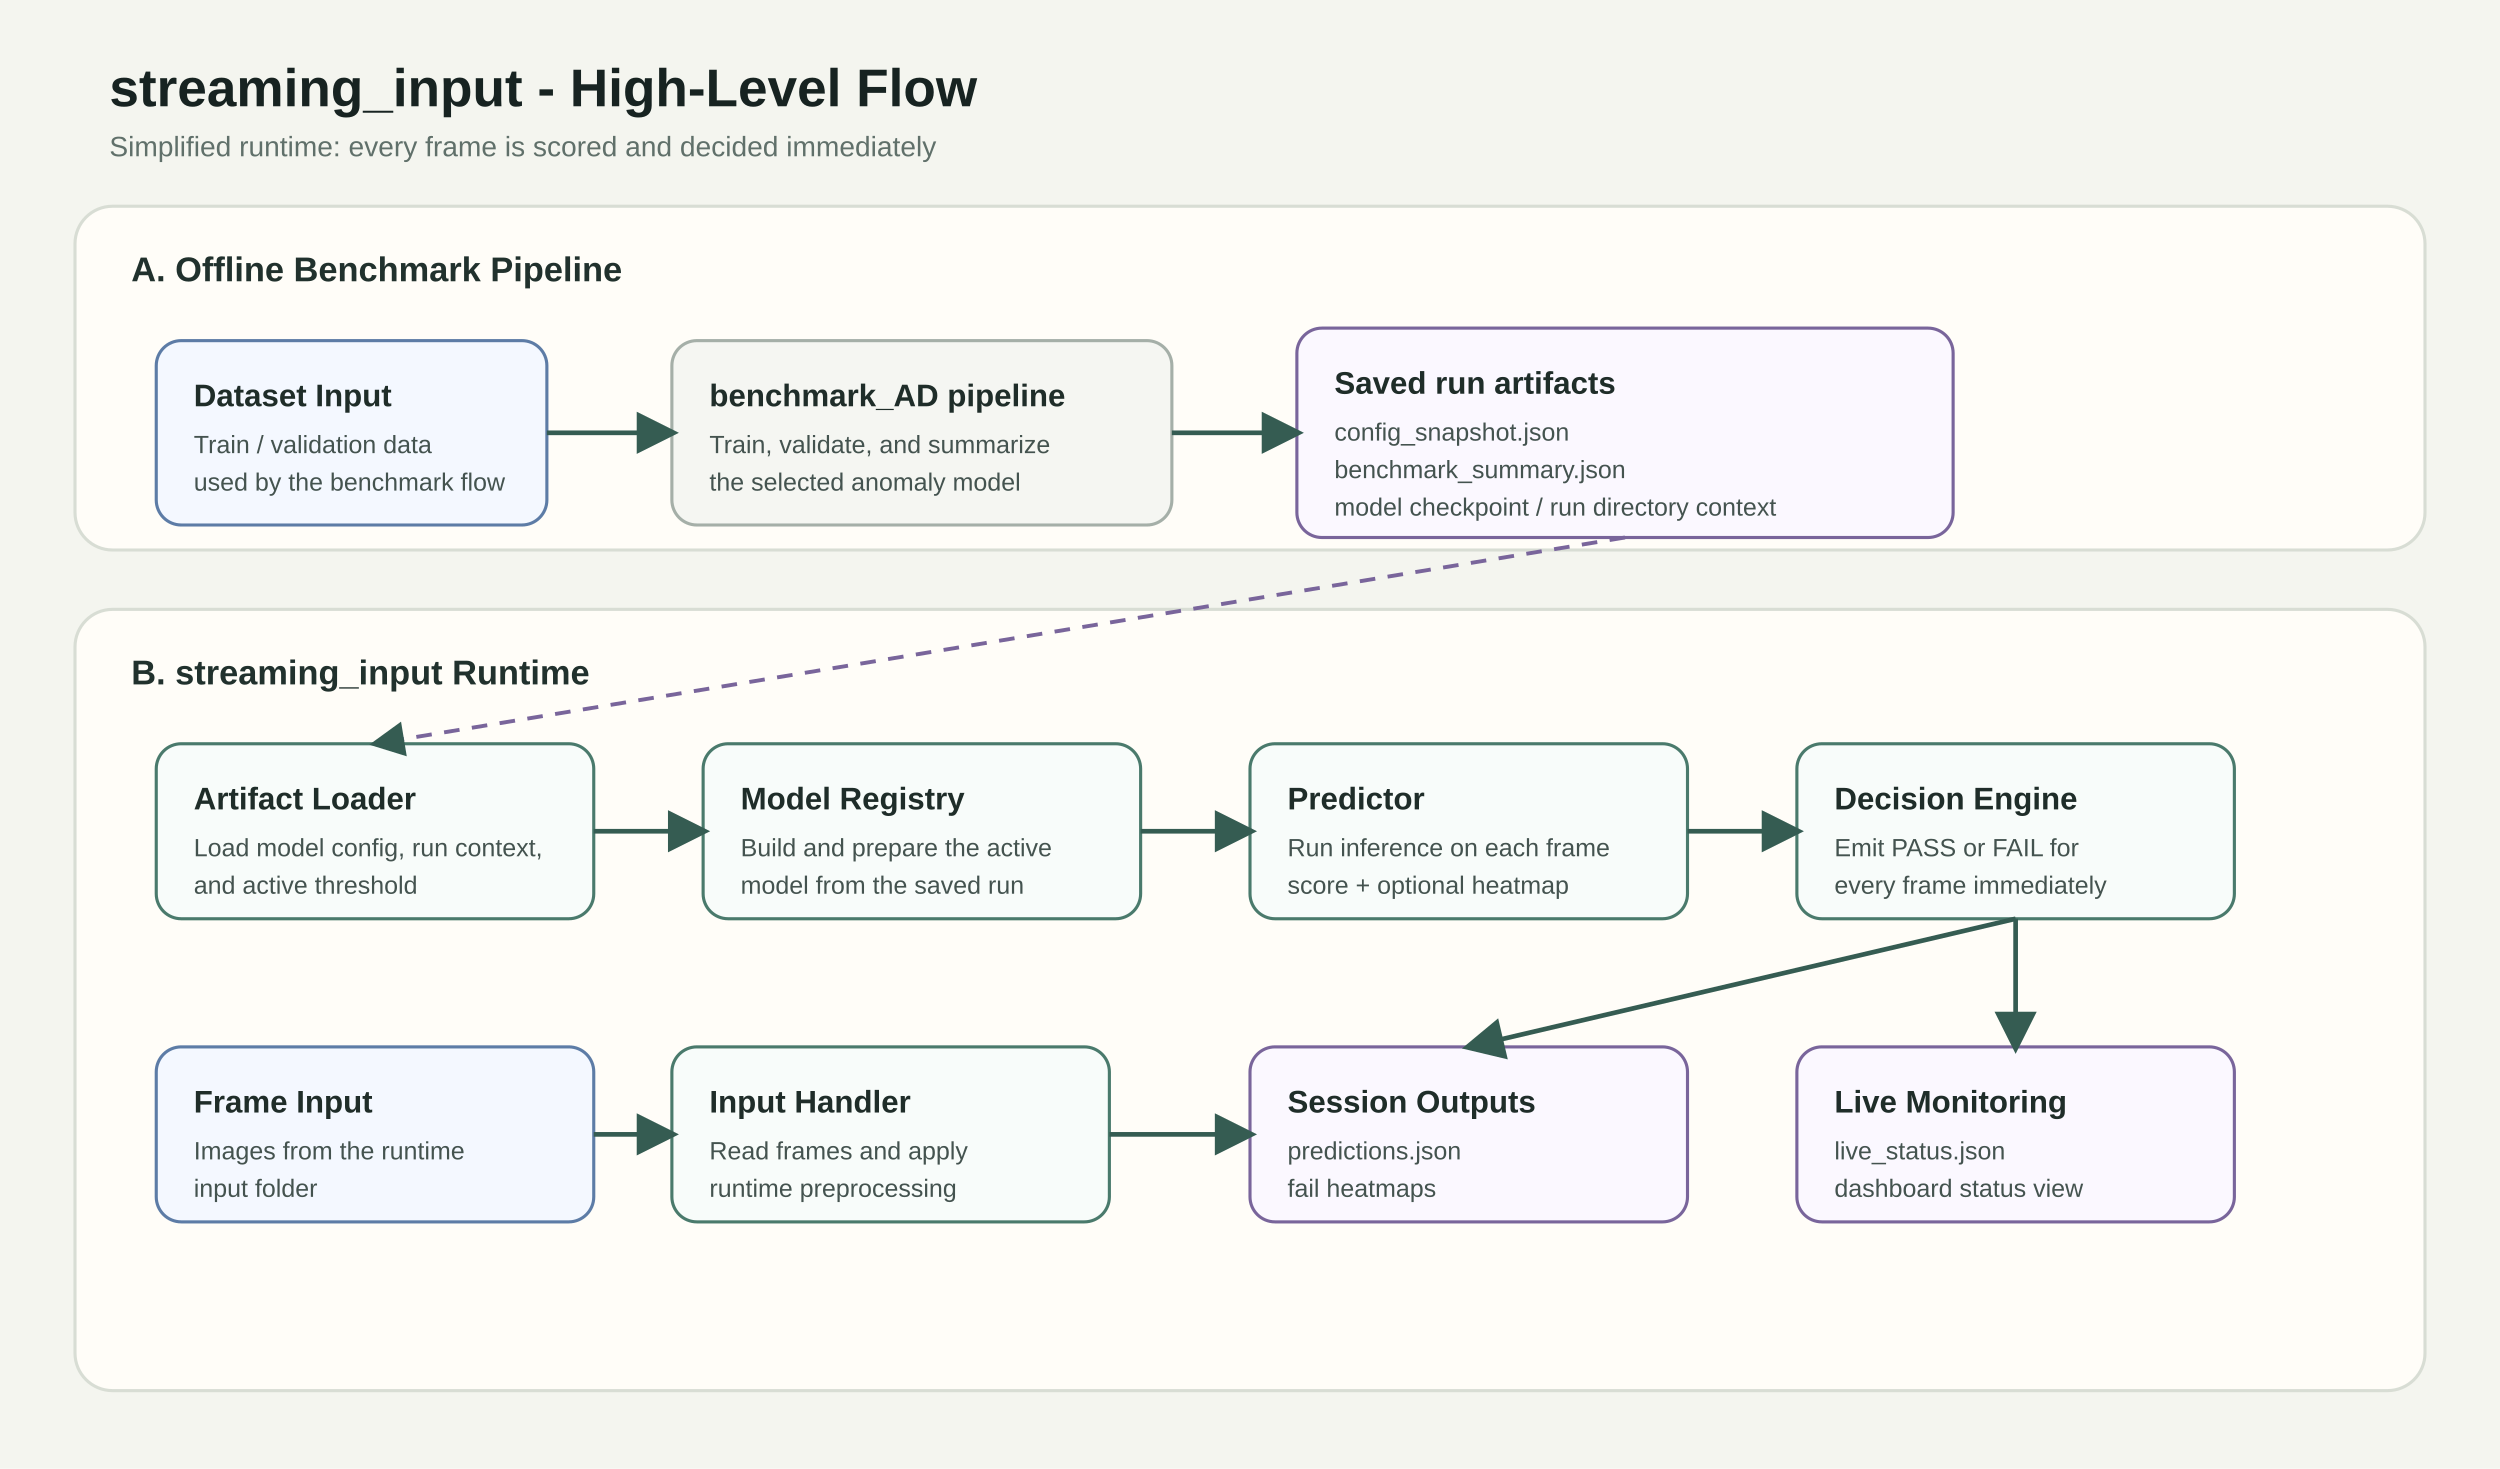
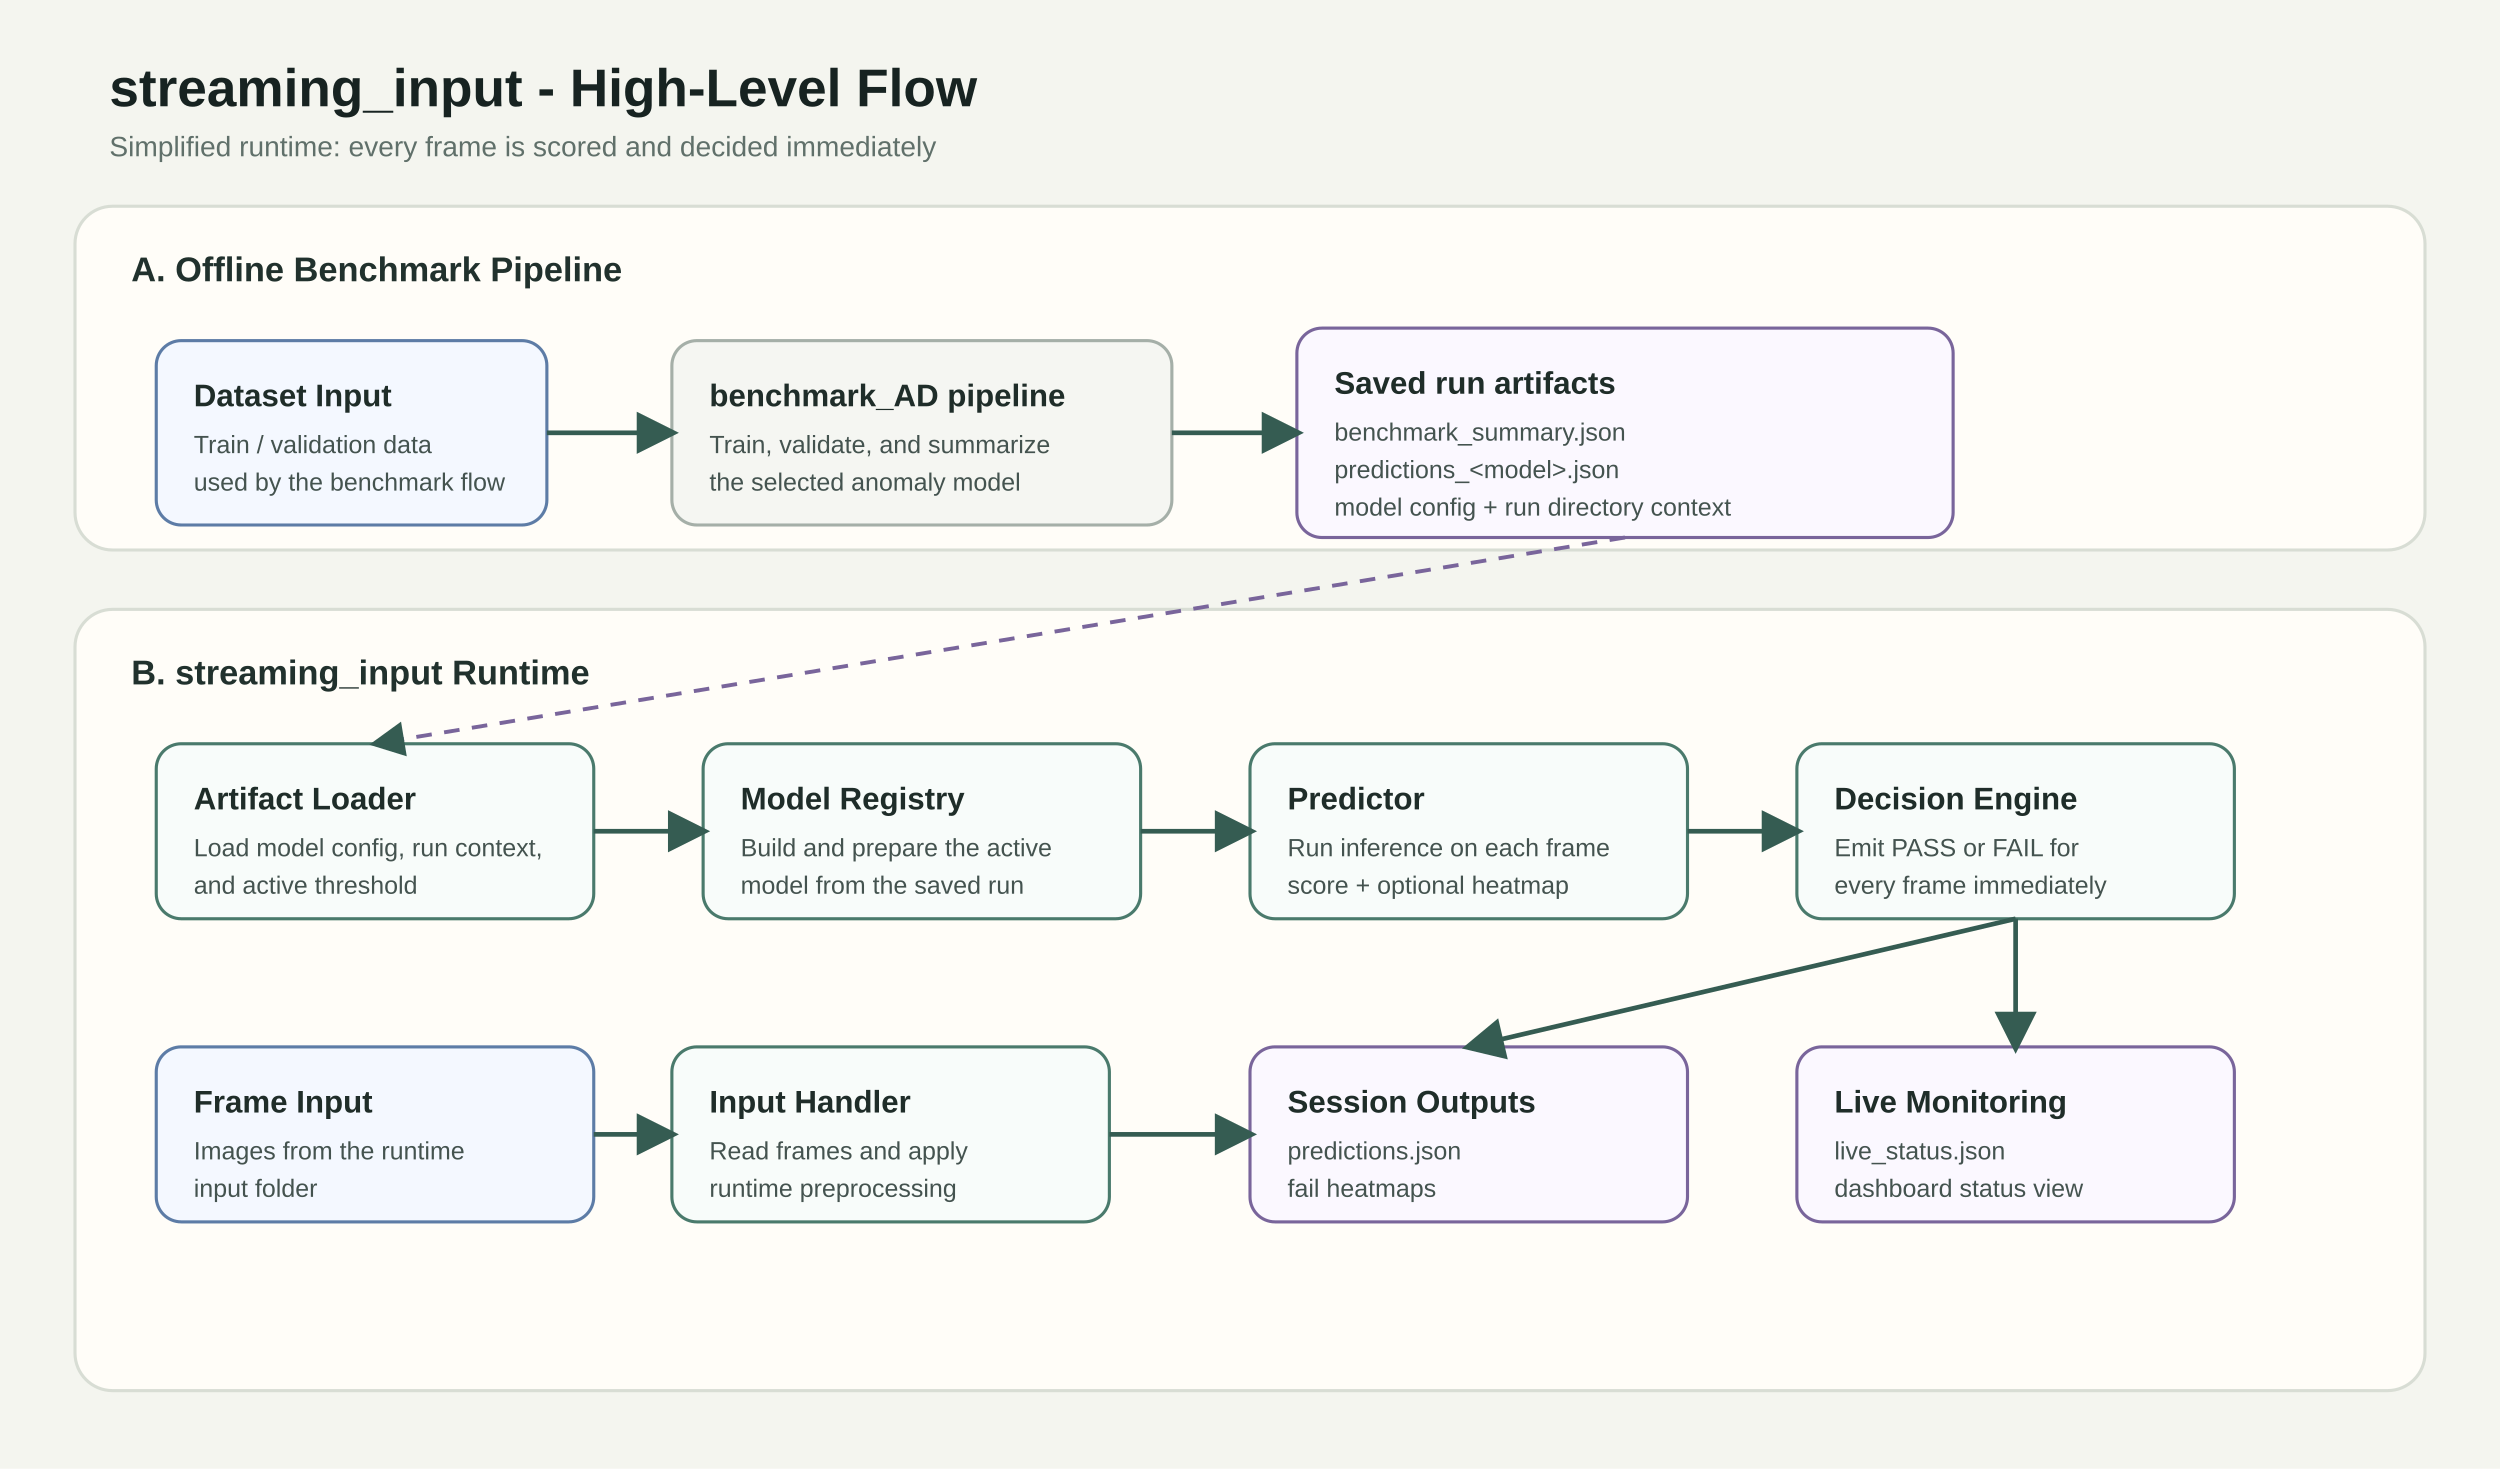
<svg xmlns="http://www.w3.org/2000/svg" width="1600" height="940" viewBox="0 0 1600 940" role="img" aria-labelledby="title desc">
  <defs>
    <marker id="arrow" markerWidth="9" markerHeight="9" refX="7.5" refY="4.5" orient="auto">
      <path d="M0,0 L9,4.5 L0,9 z" fill="#355c52" />
    </marker>
    <style>
      .bg { fill: #f4f5ef; }
      .panel { fill: #fffdf8; stroke: #d8ddd4; stroke-width: 2; rx: 24; ry: 24; }
      .box-muted { fill: #f5f6f2; stroke: #a5afa8; stroke-width: 2; rx: 16; ry: 16; }
      .box-input { fill: #f4f8ff; stroke: #5d7ca6; stroke-width: 2; rx: 16; ry: 16; }
      .box-runtime { fill: #f8fcfa; stroke: #4a7a6c; stroke-width: 2; rx: 16; ry: 16; }
      .box-output { fill: #fbf8ff; stroke: #79659b; stroke-width: 2; rx: 16; ry: 16; }
      .line { stroke: #355c52; stroke-width: 3; fill: none; marker-end: url(#arrow); }
      .dash { stroke: #79659b; stroke-width: 2.5; fill: none; stroke-dasharray: 10 8; marker-end: url(#arrow); }
      .title { font-family: Segoe UI, Arial, sans-serif; font-size: 34px; font-weight: 700; fill: #172321; }
      .subtitle { font-family: Segoe UI, Arial, sans-serif; font-size: 18px; fill: #60706a; }
      .section { font-family: Segoe UI, Arial, sans-serif; font-size: 22px; font-weight: 700; fill: #21312d; }
      .label { font-family: Segoe UI, Arial, sans-serif; font-size: 20px; font-weight: 700; fill: #1f2d29; }
      .text { font-family: Segoe UI, Arial, sans-serif; font-size: 16px; fill: #44534f; }
      .small { font-family: Segoe UI, Arial, sans-serif; font-size: 15px; fill: #5f6a66; }
    </style>
  </defs>
  <rect class="bg" x="0" y="0" width="1600" height="940" />
  <text class="title" x="70" y="68">streaming_input - High-Level Flow</text>
  <text class="subtitle" x="70" y="100">Simplified runtime: every frame is scored and decided immediately</text>
  <rect class="panel" x="48" y="132" width="1504" height="220" />
  <text class="section" x="84" y="180">A. Offline Benchmark Pipeline</text>
  <rect class="box-input" x="100" y="218" width="250" height="118" />
  <text class="label" x="124" y="260">Dataset Input</text>
  <text class="text" x="124" y="290">Train / validation data</text>
  <text class="text" x="124" y="314">used by the benchmark flow</text>
  <rect class="box-muted" x="430" y="218" width="320" height="118" />
  <text class="label" x="454" y="260">benchmark_AD pipeline</text>
  <text class="text" x="454" y="290">Train, validate, and summarize</text>
  <text class="text" x="454" y="314">the selected anomaly model</text>
  <rect class="box-output" x="830" y="210" width="420" height="134" />
  <text class="label" x="854" y="252">Saved run artifacts</text>
-   <text class="text" x="854" y="282">config_snapshot.json</text>
-   <text class="text" x="854" y="306">benchmark_summary.json</text>
-   <text class="text" x="854" y="330">model checkpoint / run directory context</text>
+   <text class="text" x="854" y="282">benchmark_summary.json</text>
+   <text class="text" x="854" y="306">predictions_&lt;model&gt;.json</text>
+   <text class="text" x="854" y="330">model config + run directory context</text>
  <path class="line" d="M350 277 L430 277" />
  <path class="line" d="M750 277 L830 277" />
  <rect class="panel" x="48" y="390" width="1504" height="500" />
  <text class="section" x="84" y="438">B. streaming_input Runtime</text>
  <rect class="box-runtime" x="100" y="476" width="280" height="112" />
  <text class="label" x="124" y="518">Artifact Loader</text>
  <text class="text" x="124" y="548">Load model config, run context,</text>
  <text class="text" x="124" y="572">and active threshold</text>
  <rect class="box-runtime" x="450" y="476" width="280" height="112" />
  <text class="label" x="474" y="518">Model Registry</text>
  <text class="text" x="474" y="548">Build and prepare the active</text>
  <text class="text" x="474" y="572">model from the saved run</text>
  <rect class="box-runtime" x="800" y="476" width="280" height="112" />
  <text class="label" x="824" y="518">Predictor</text>
  <text class="text" x="824" y="548">Run inference on each frame</text>
  <text class="text" x="824" y="572">score + optional heatmap</text>
  <rect class="box-runtime" x="1150" y="476" width="280" height="112" />
  <text class="label" x="1174" y="518">Decision Engine</text>
  <text class="text" x="1174" y="548">Emit PASS or FAIL for</text>
  <text class="text" x="1174" y="572">every frame immediately</text>
  <rect class="box-input" x="100" y="670" width="280" height="112" />
  <text class="label" x="124" y="712">Frame Input</text>
  <text class="text" x="124" y="742">Images from the runtime</text>
  <text class="text" x="124" y="766">input folder</text>
  <rect class="box-runtime" x="430" y="670" width="280" height="112" />
  <text class="label" x="454" y="712">Input Handler</text>
  <text class="text" x="454" y="742">Read frames and apply</text>
  <text class="text" x="454" y="766">runtime preprocessing</text>
  <rect class="box-output" x="800" y="670" width="280" height="112" />
  <text class="label" x="824" y="712">Session Outputs</text>
  <text class="text" x="824" y="742">predictions.json</text>
  <text class="text" x="824" y="766">fail heatmaps</text>
  <rect class="box-output" x="1150" y="670" width="280" height="112" />
  <text class="label" x="1174" y="712">Live Monitoring</text>
  <text class="text" x="1174" y="742">live_status.json</text>
  <text class="text" x="1174" y="766">dashboard status view</text>
  <path class="dash" d="M1040 344 L240 476" />
  <path class="line" d="M380 532 L450 532" />
  <path class="line" d="M730 532 L800 532" />
  <path class="line" d="M1080 532 L1150 532" />
  <path class="line" d="M380 726 L430 726" />
  <path class="line" d="M710 726 L800 726" />
  <path class="line" d="M1290 588 L940 670" />
  <path class="line" d="M1290 588 L1290 670" />
</svg>
